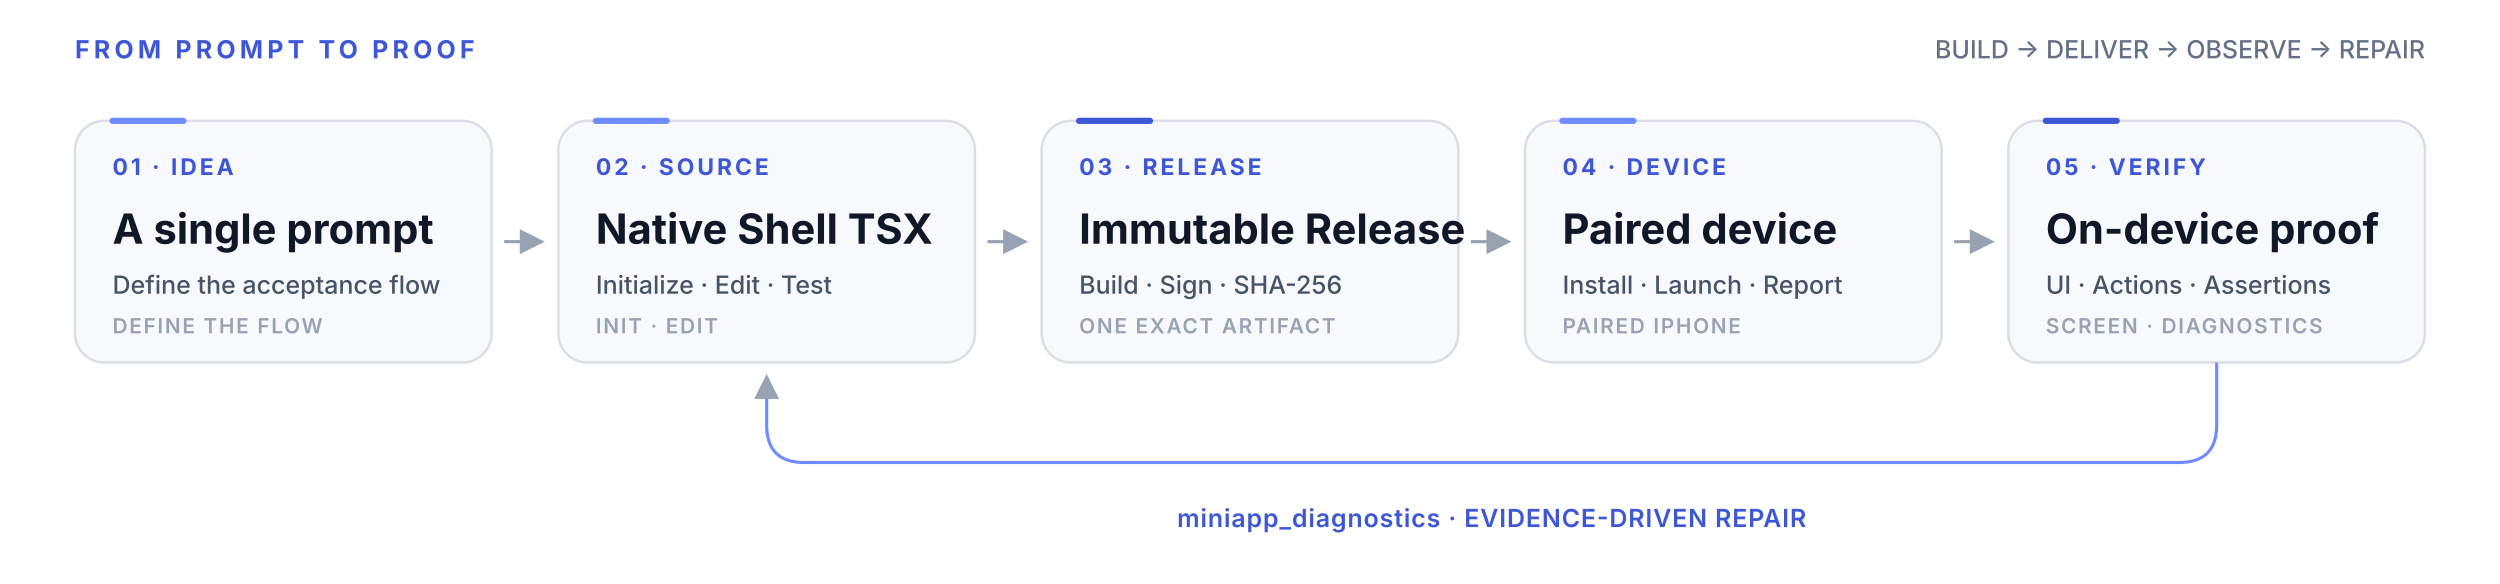
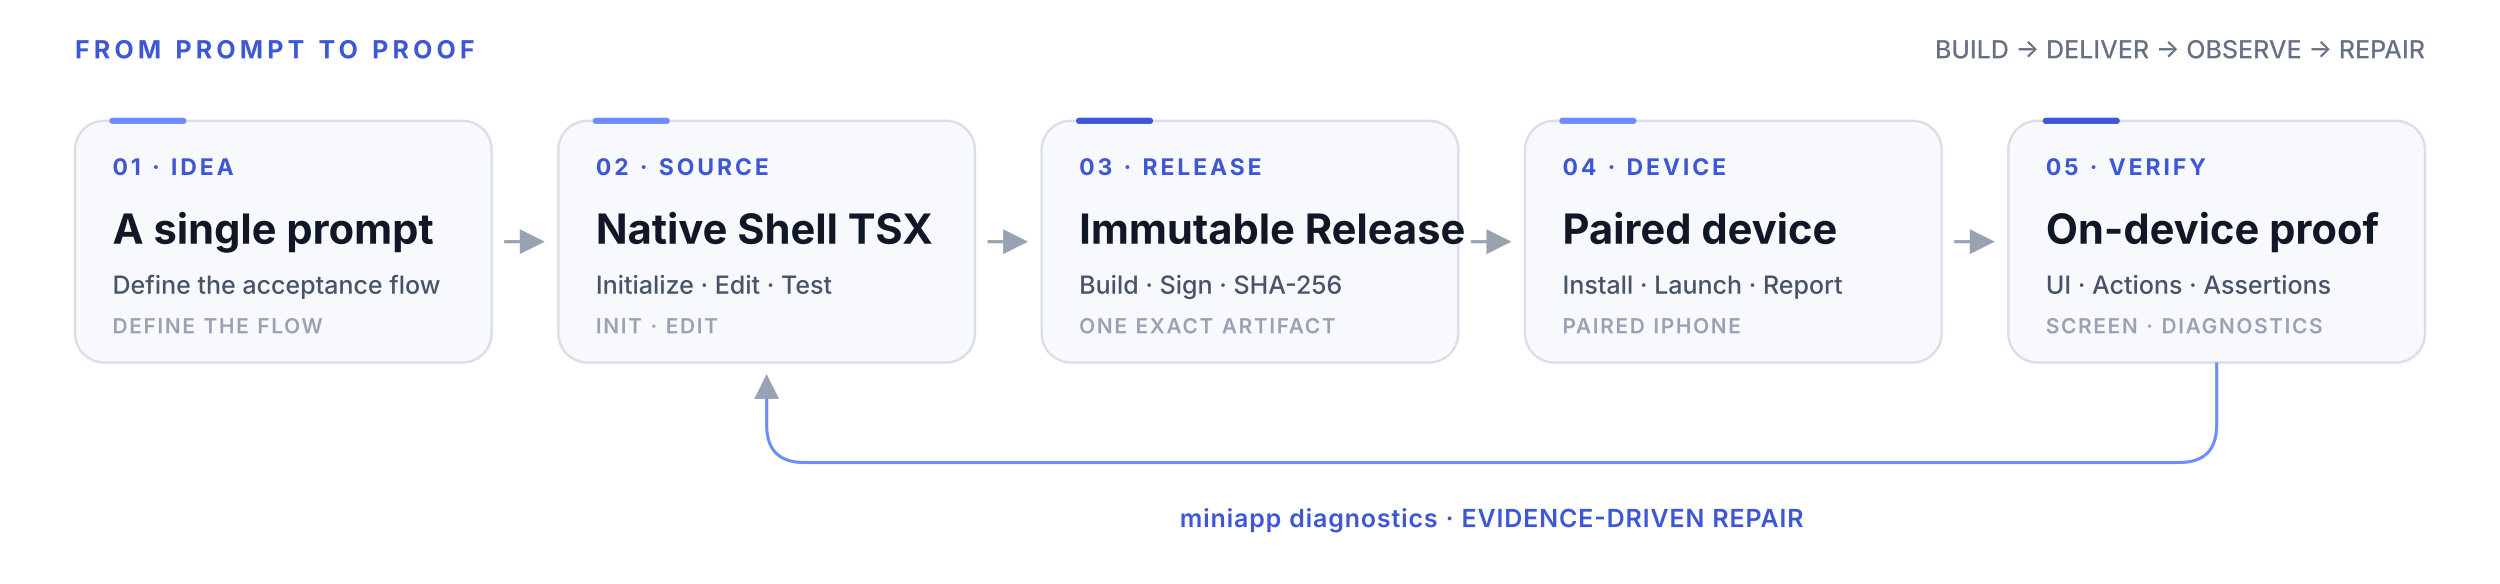
<svg xmlns="http://www.w3.org/2000/svg" viewBox="0 0 1200 280" role="img" aria-labelledby="title desc">
  <defs>
    <marker id="arrow" markerWidth="8" markerHeight="8" refX="7" refY="4" orient="auto" markerUnits="strokeWidth">
      <path d="M0,0 L8,4 L0,8 Z" fill="#98A2B3" />
    </marker>
    <style>
      .eyebrow { font: 700 12px -apple-system, BlinkMacSystemFont, "Segoe UI", "PingFang SC", "Microsoft YaHei", sans-serif; letter-spacing: 2px; fill: #3D57D6; }
      .topnote { font: 500 12px -apple-system, BlinkMacSystemFont, "Segoe UI", "PingFang SC", "Microsoft YaHei", sans-serif; fill: #667085; }
      .card { fill: #F8F9FC; stroke: #D9DEE8; stroke-width: 1.2; }
      .step { font: 700 11px -apple-system, BlinkMacSystemFont, "Segoe UI", "PingFang SC", "Microsoft YaHei", sans-serif; letter-spacing: 1.4px; fill: #3D57D6; }
      .title { font: 650 20px -apple-system, BlinkMacSystemFont, "Segoe UI", "PingFang SC", "Microsoft YaHei", sans-serif; fill: #101828; }
      .subtitle { font: 500 12px -apple-system, BlinkMacSystemFont, "Segoe UI", "PingFang SC", "Microsoft YaHei", sans-serif; fill: #475467; }
      .meta { font: 600 10px -apple-system, BlinkMacSystemFont, "Segoe UI", "PingFang SC", "Microsoft YaHei", sans-serif; letter-spacing: .8px; fill: #98A2B3; }
      .flow { fill: none; stroke: #98A2B3; stroke-width: 1.5; marker-end: url(#arrow); }
      .loop { fill: none; stroke: #6E8CFF; stroke-width: 1.5; marker-end: url(#arrow); }
      .loop-label { font: 600 12px -apple-system, BlinkMacSystemFont, "Segoe UI", "PingFang SC", "Microsoft YaHei", sans-serif; letter-spacing: .4px; fill: #3D57D6; }
    </style>
  </defs>
  <text x="36" y="28" class="eyebrow">FROM PROMPT TO PROOF</text>
  <text x="1164" y="28" text-anchor="end" class="topnote">BUILD → DELIVER → OBSERVE → REPAIR</text>
  <rect x="36" y="58" width="200" height="116" rx="14" class="card" />
  <path d="M54 58 H88" stroke="#6E8CFF" stroke-width="3" stroke-linecap="round" />
  <text x="54" y="84" class="step">01 · IDEA</text>
  <text x="54" y="117" class="title">A single prompt</text>
  <text x="54" y="141" class="subtitle">Define the acceptance flow</text>
  <text x="54" y="160" class="meta">DEFINE THE FLOW</text>
  <path d="M242 116 H260" class="flow" />
  <rect x="268" y="58" width="200" height="116" rx="14" class="card" />
  <path d="M286 58 H320" stroke="#6E8CFF" stroke-width="3" stroke-linecap="round" />
  <text x="286" y="84" class="step">02 · SOURCE</text>
  <text x="286" y="117" class="title">Native Shell TSX</text>
  <text x="286" y="141" class="subtitle">Initialize · Edit · Test</text>
  <text x="286" y="160" class="meta">INIT · EDIT</text>
  <path d="M474 116 H492" class="flow" />
  <rect x="500" y="58" width="200" height="116" rx="14" class="card" />
  <path d="M518 58 H552" stroke="#3D57D6" stroke-width="3" stroke-linecap="round" />
  <text x="518" y="84" class="step">03 · RELEASE</text>
  <text x="518" y="117" class="title">Immutable Release</text>
  <text x="518" y="141" class="subtitle">Build · Sign · SHA-256</text>
  <text x="518" y="160" class="meta">ONE EXACT ARTIFACT</text>
  <path d="M706 116 H724" class="flow" />
  <rect x="732" y="58" width="200" height="116" rx="14" class="card" />
  <path d="M750 58 H784" stroke="#6E8CFF" stroke-width="3" stroke-linecap="round" />
  <text x="750" y="84" class="step">04 · DEVICE</text>
  <text x="750" y="117" class="title">Paired device</text>
  <text x="750" y="141" class="subtitle">Install · Launch · Report</text>
  <text x="750" y="160" class="meta">PAIRED IPHONE</text>
  <path d="M938 116 H956" class="flow" />
  <rect x="964" y="58" width="200" height="116" rx="14" class="card" />
  <path d="M982 58 H1016" stroke="#3D57D6" stroke-width="3" stroke-linecap="round" />
  <text x="982" y="84" class="step">05 · VERIFY</text>
  <text x="982" y="117" class="title">On-device proof</text>
  <text x="982" y="141" class="subtitle">UI · Actions · Assertions</text>
  <text x="982" y="160" class="meta">SCREEN · DIAGNOSTICS</text>
  <path d="M1064 174 V204 Q1064 222 1046 222 H386 Q368 222 368 204 V181" class="loop" />
-   <text x="716" y="253" text-anchor="middle" class="loop-label">miniapp_diagnostics · EVIDENCE-DRIVEN REPAIR</text>
+   <text x="716" y="253" text-anchor="middle" class="loop-label">miniapp diagnostics · EVIDENCE-DRIVEN REPAIR</text>
</svg>
